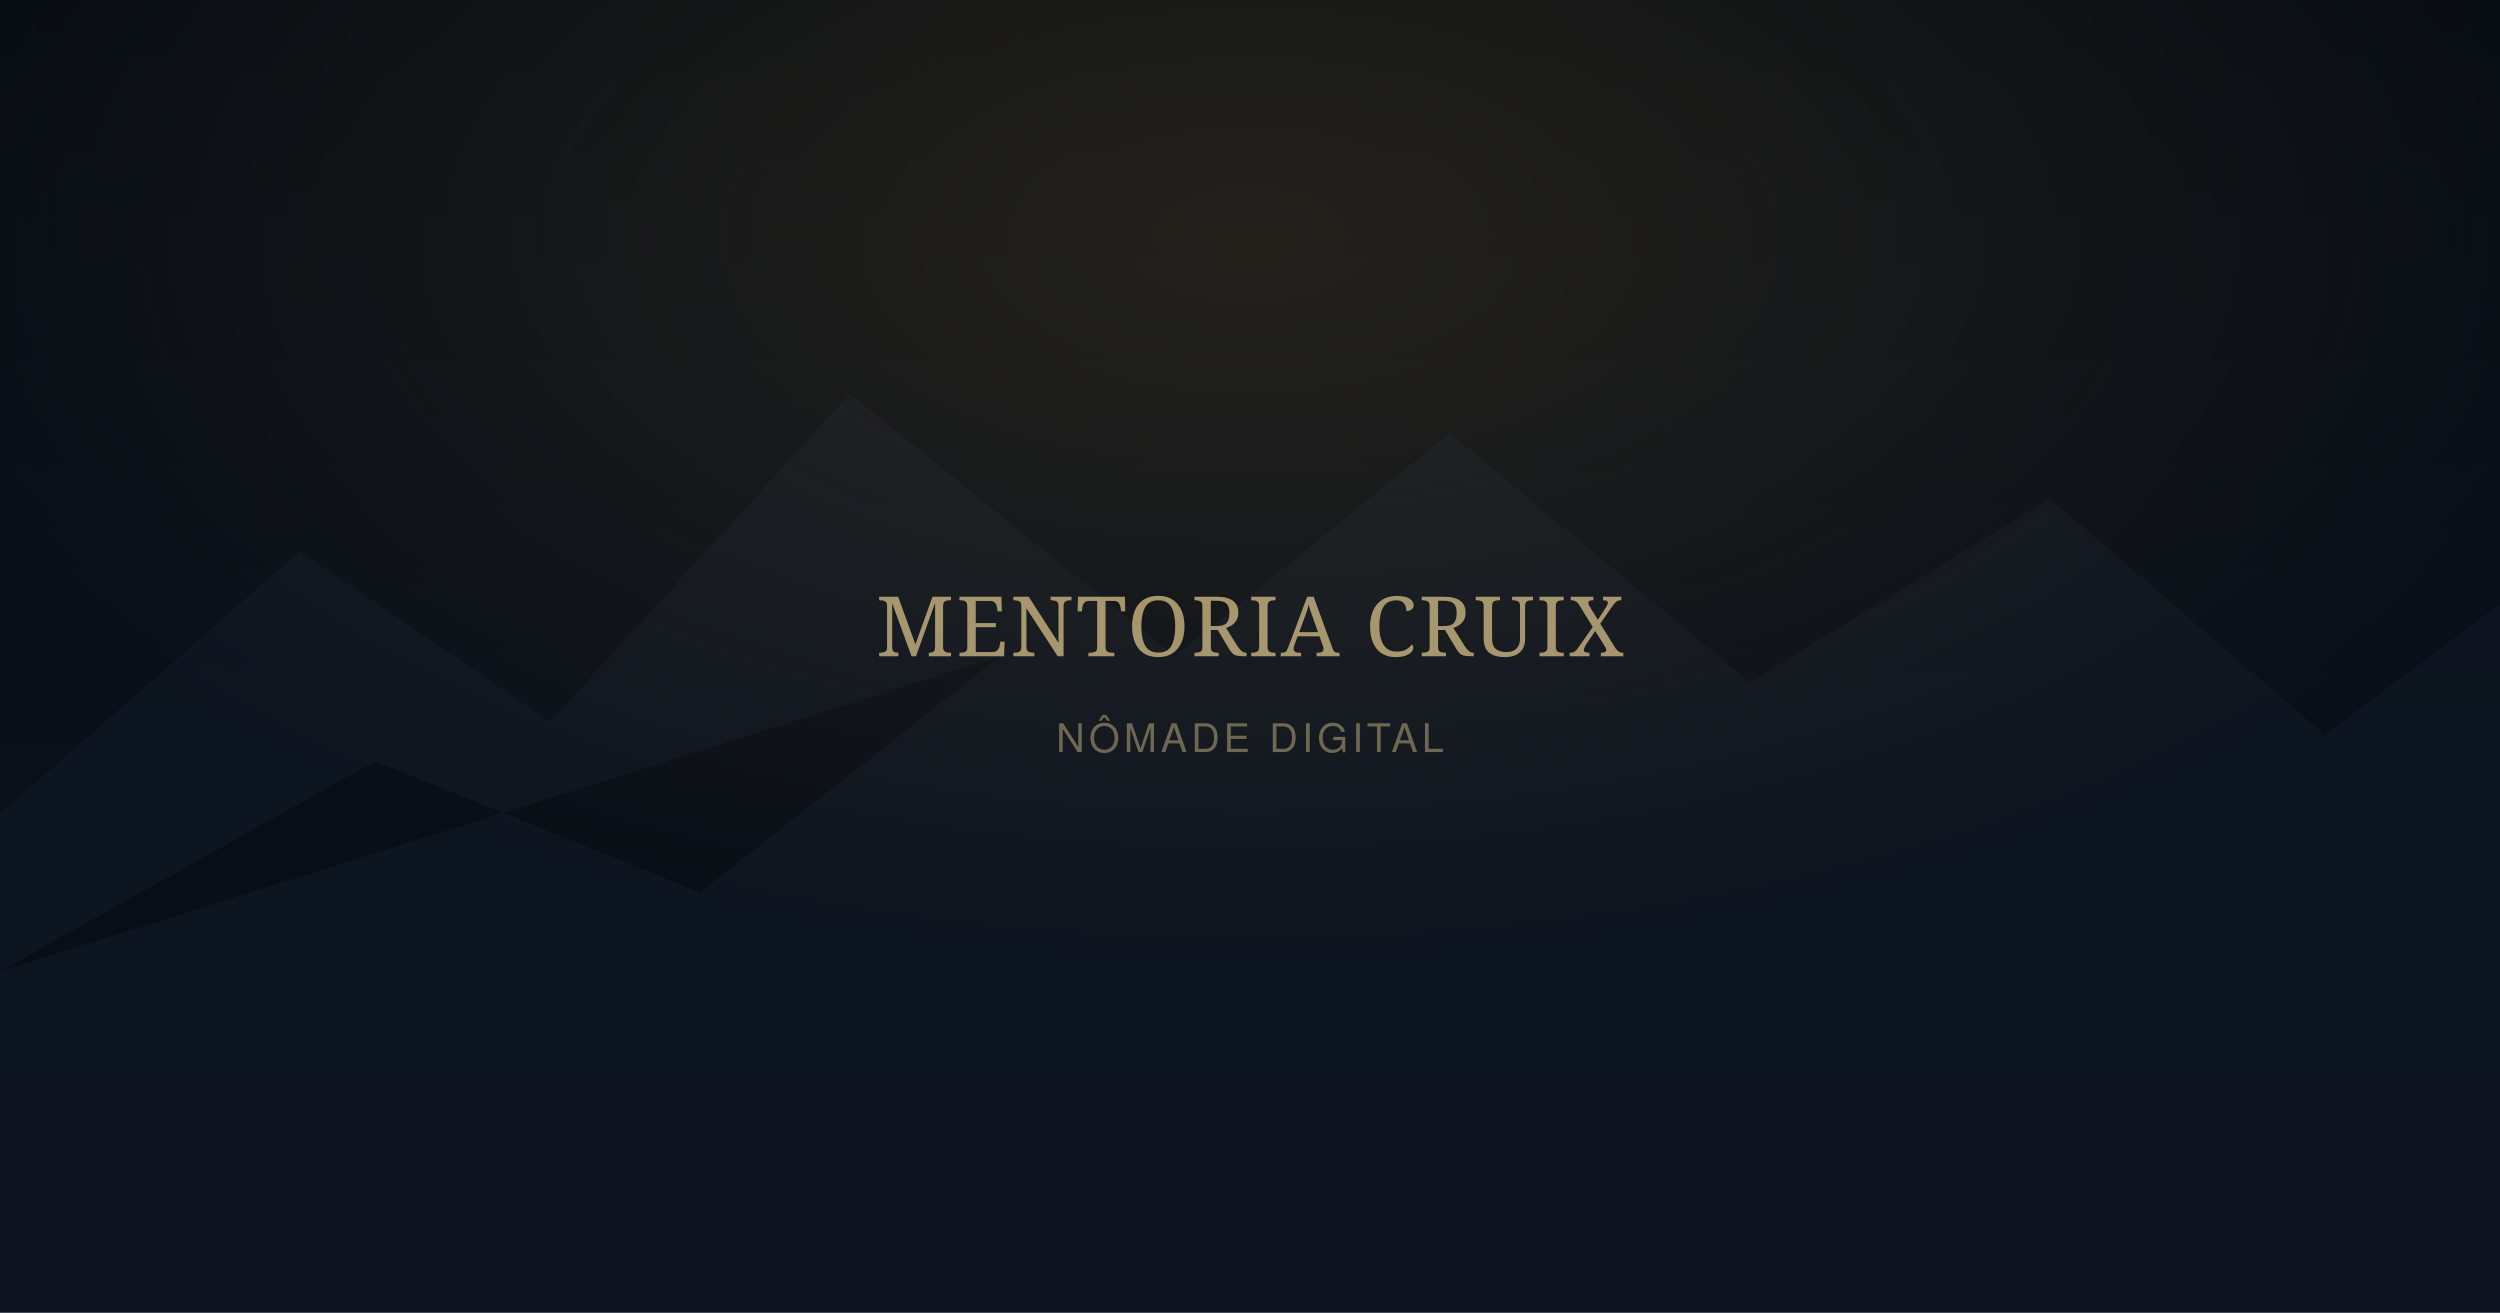
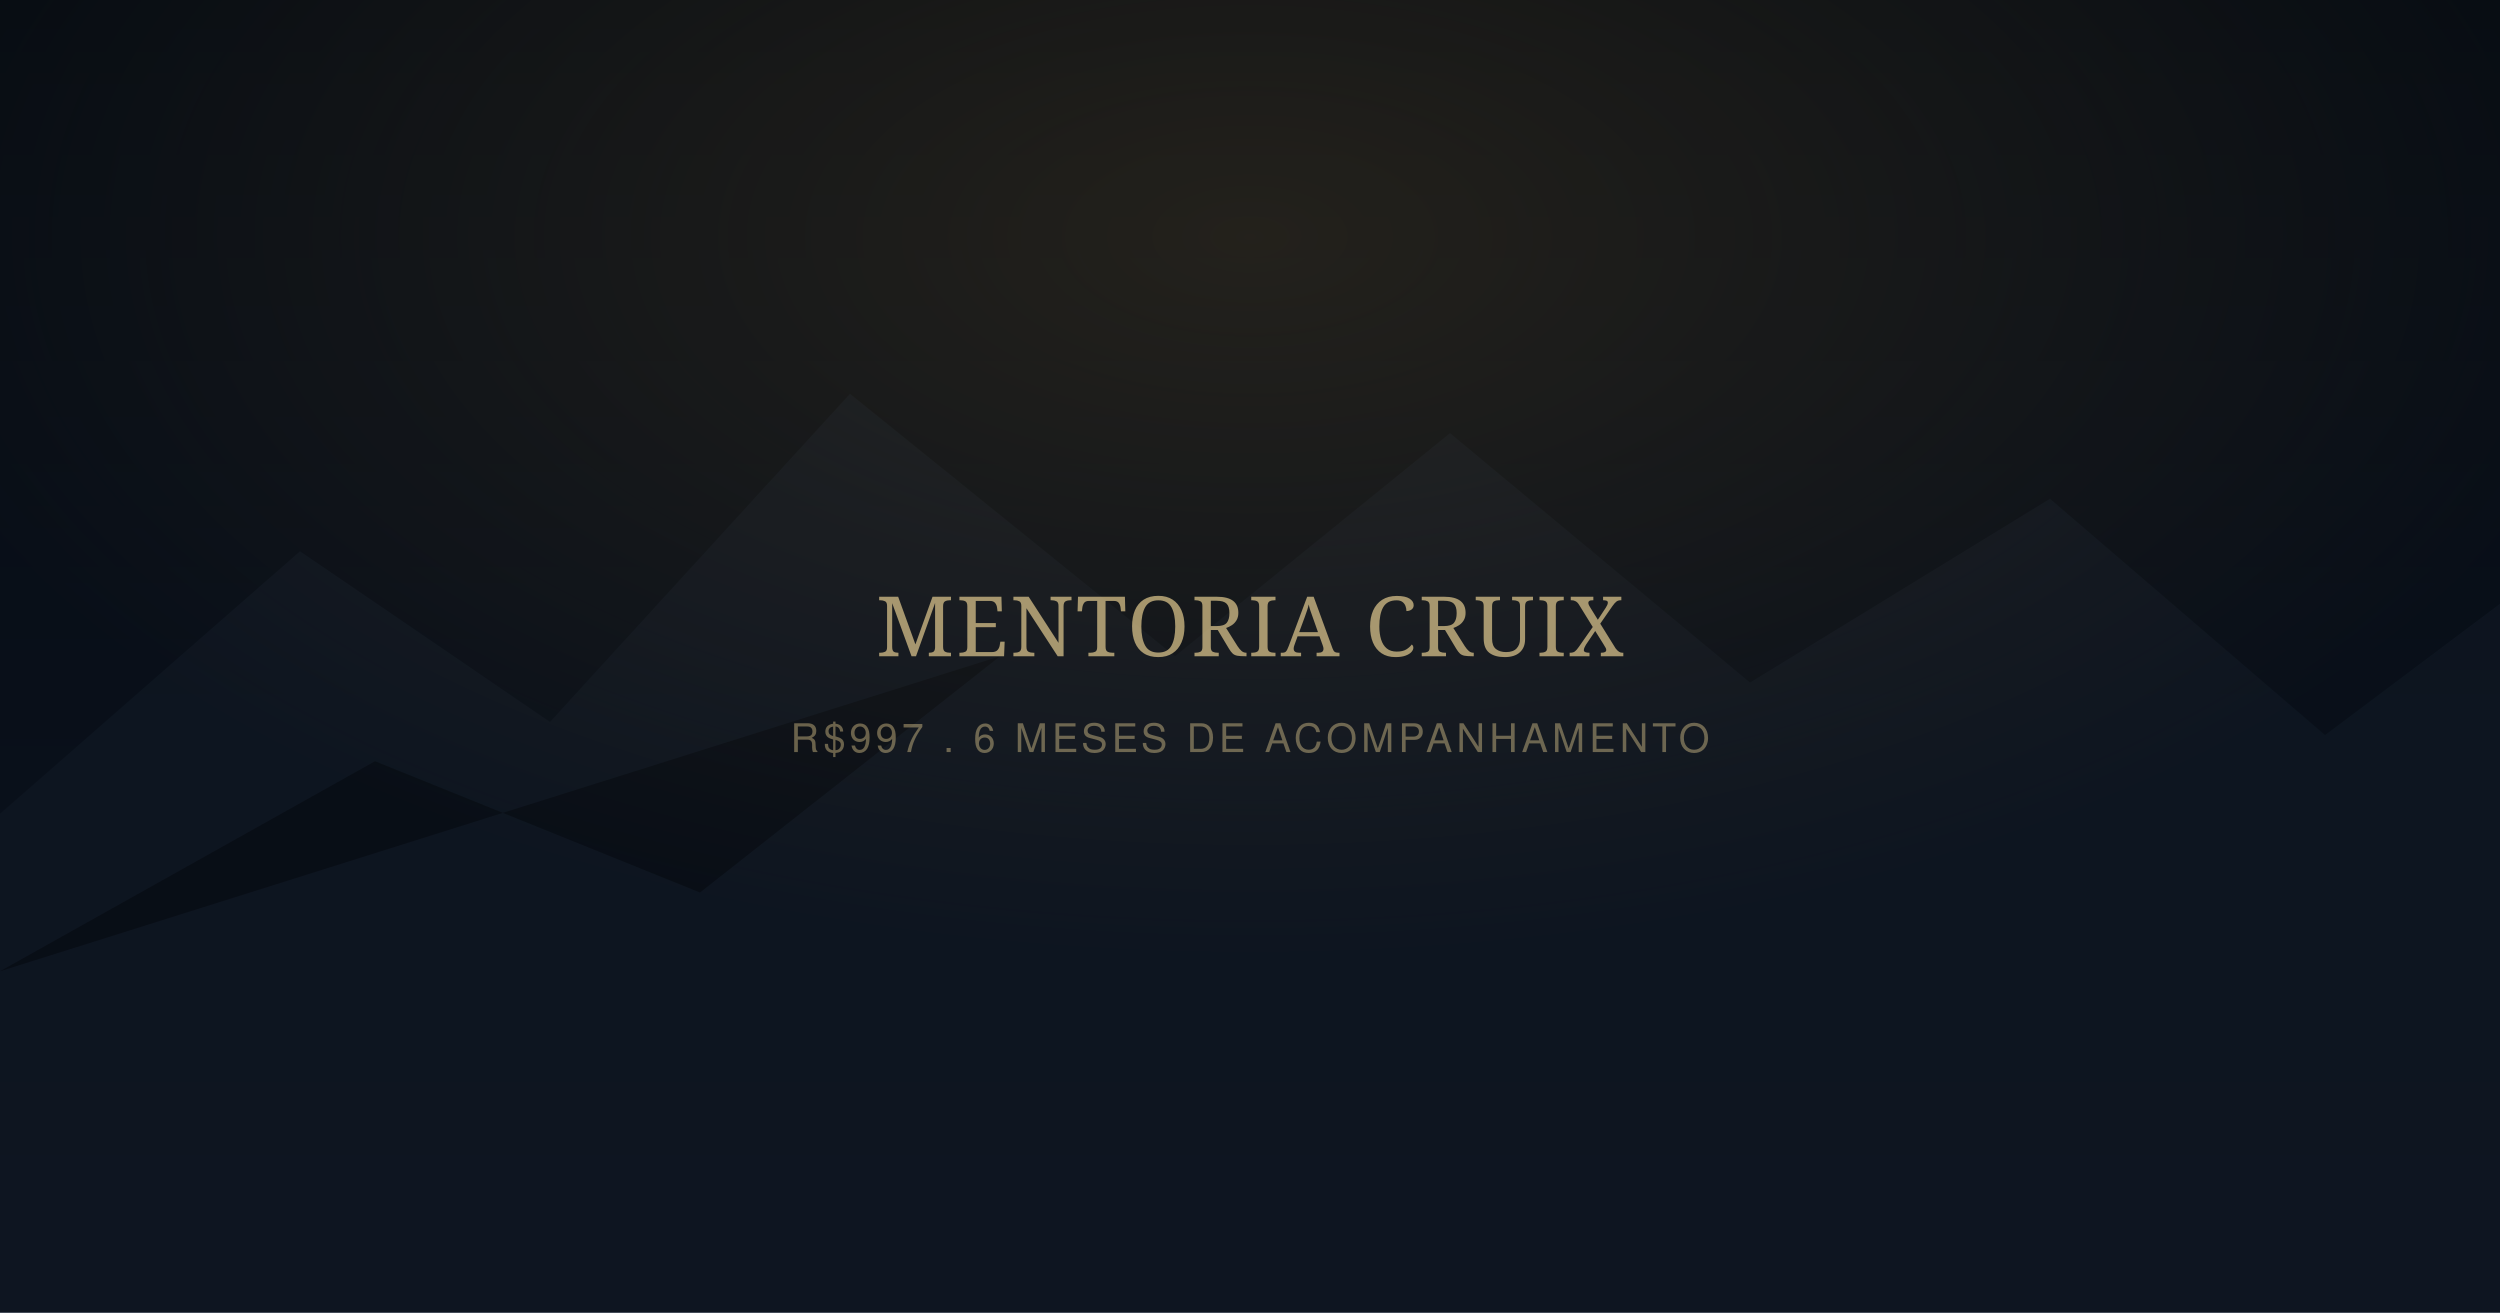
<svg xmlns="http://www.w3.org/2000/svg" viewBox="0 0 1200 630" width="1200" height="630">
  <defs>
    <linearGradient id="skyGrad" x1="0%" y1="0%" x2="0%" y2="100%">
      <stop offset="0%" stop-color="#0d1826" />
      <stop offset="55%" stop-color="#121f33" />
      <stop offset="100%" stop-color="#1b2b44" />
    </linearGradient>
    <radialGradient id="glow" cx="50%" cy="18%" r="55%">
      <stop offset="0%" stop-color="rgba(217,171,92,0.28)" />
      <stop offset="100%" stop-color="rgba(217,171,92,0)" />
    </radialGradient>
    <filter id="grain">
      <feTurbulence type="fractalNoise" baseFrequency="0.9" numOctaves="2" stitchTiles="stitch" result="noise" />
      <feColorMatrix in="noise" type="matrix" values="0 0 0 0 0  0 0 0 0 0  0 0 0 0 0  0 0 0 0.04 0" />
      <feComposite operator="over" in2="SourceGraphic" />
    </filter>
  </defs>
  <rect width="1200" height="630" fill="url(#skyGrad)" />
  <path d="M0,390.6 L144.0,264.6 L264.0,346.5 L408,189.0 L564.0,315.0 L696.0,207.9 L840.0,327.6 L984,239.4 L1116.0,352.8 L1200,289.8 L1200,630 L0,630 Z" fill="#1c2c42" opacity="0.85" />
  <path d="M0,466.2 L180.0,365.4 L336,428.4 L480.0,315.0 L(660.0,),415.8 L816,327.6 L960.0,441.0 L1104.0,378.0 L1200,428.4 L1200,630 L0,630 Z" fill="#101b2b" opacity="0.92" />
  <rect width="1200" height="630" fill="url(#glow)" />
  <rect width="1200" height="630" filter="url(#grain)" opacity="0.5" />
  <text x="50%" y="315.0" text-anchor="middle" font-family="Georgia, serif" font-size="40" letter-spacing="1" fill="rgba(243,217,153,0.65)">MENTORIA CRUIX</text>
-   <text x="50%" y="361.0" text-anchor="middle" font-family="Helvetica, Arial, sans-serif" font-size="19" letter-spacing="2" fill="rgba(243,217,153,0.4)">NÔMADE DIGITAL</text>
+   <text x="50%" y="361.0" text-anchor="middle" font-family="Helvetica, Arial, sans-serif" font-size="19" letter-spacing="2" fill="rgba(243,217,153,0.4)">R$997 . 6 MESES DE ACOMPANHAMENTO</text>
</svg>
